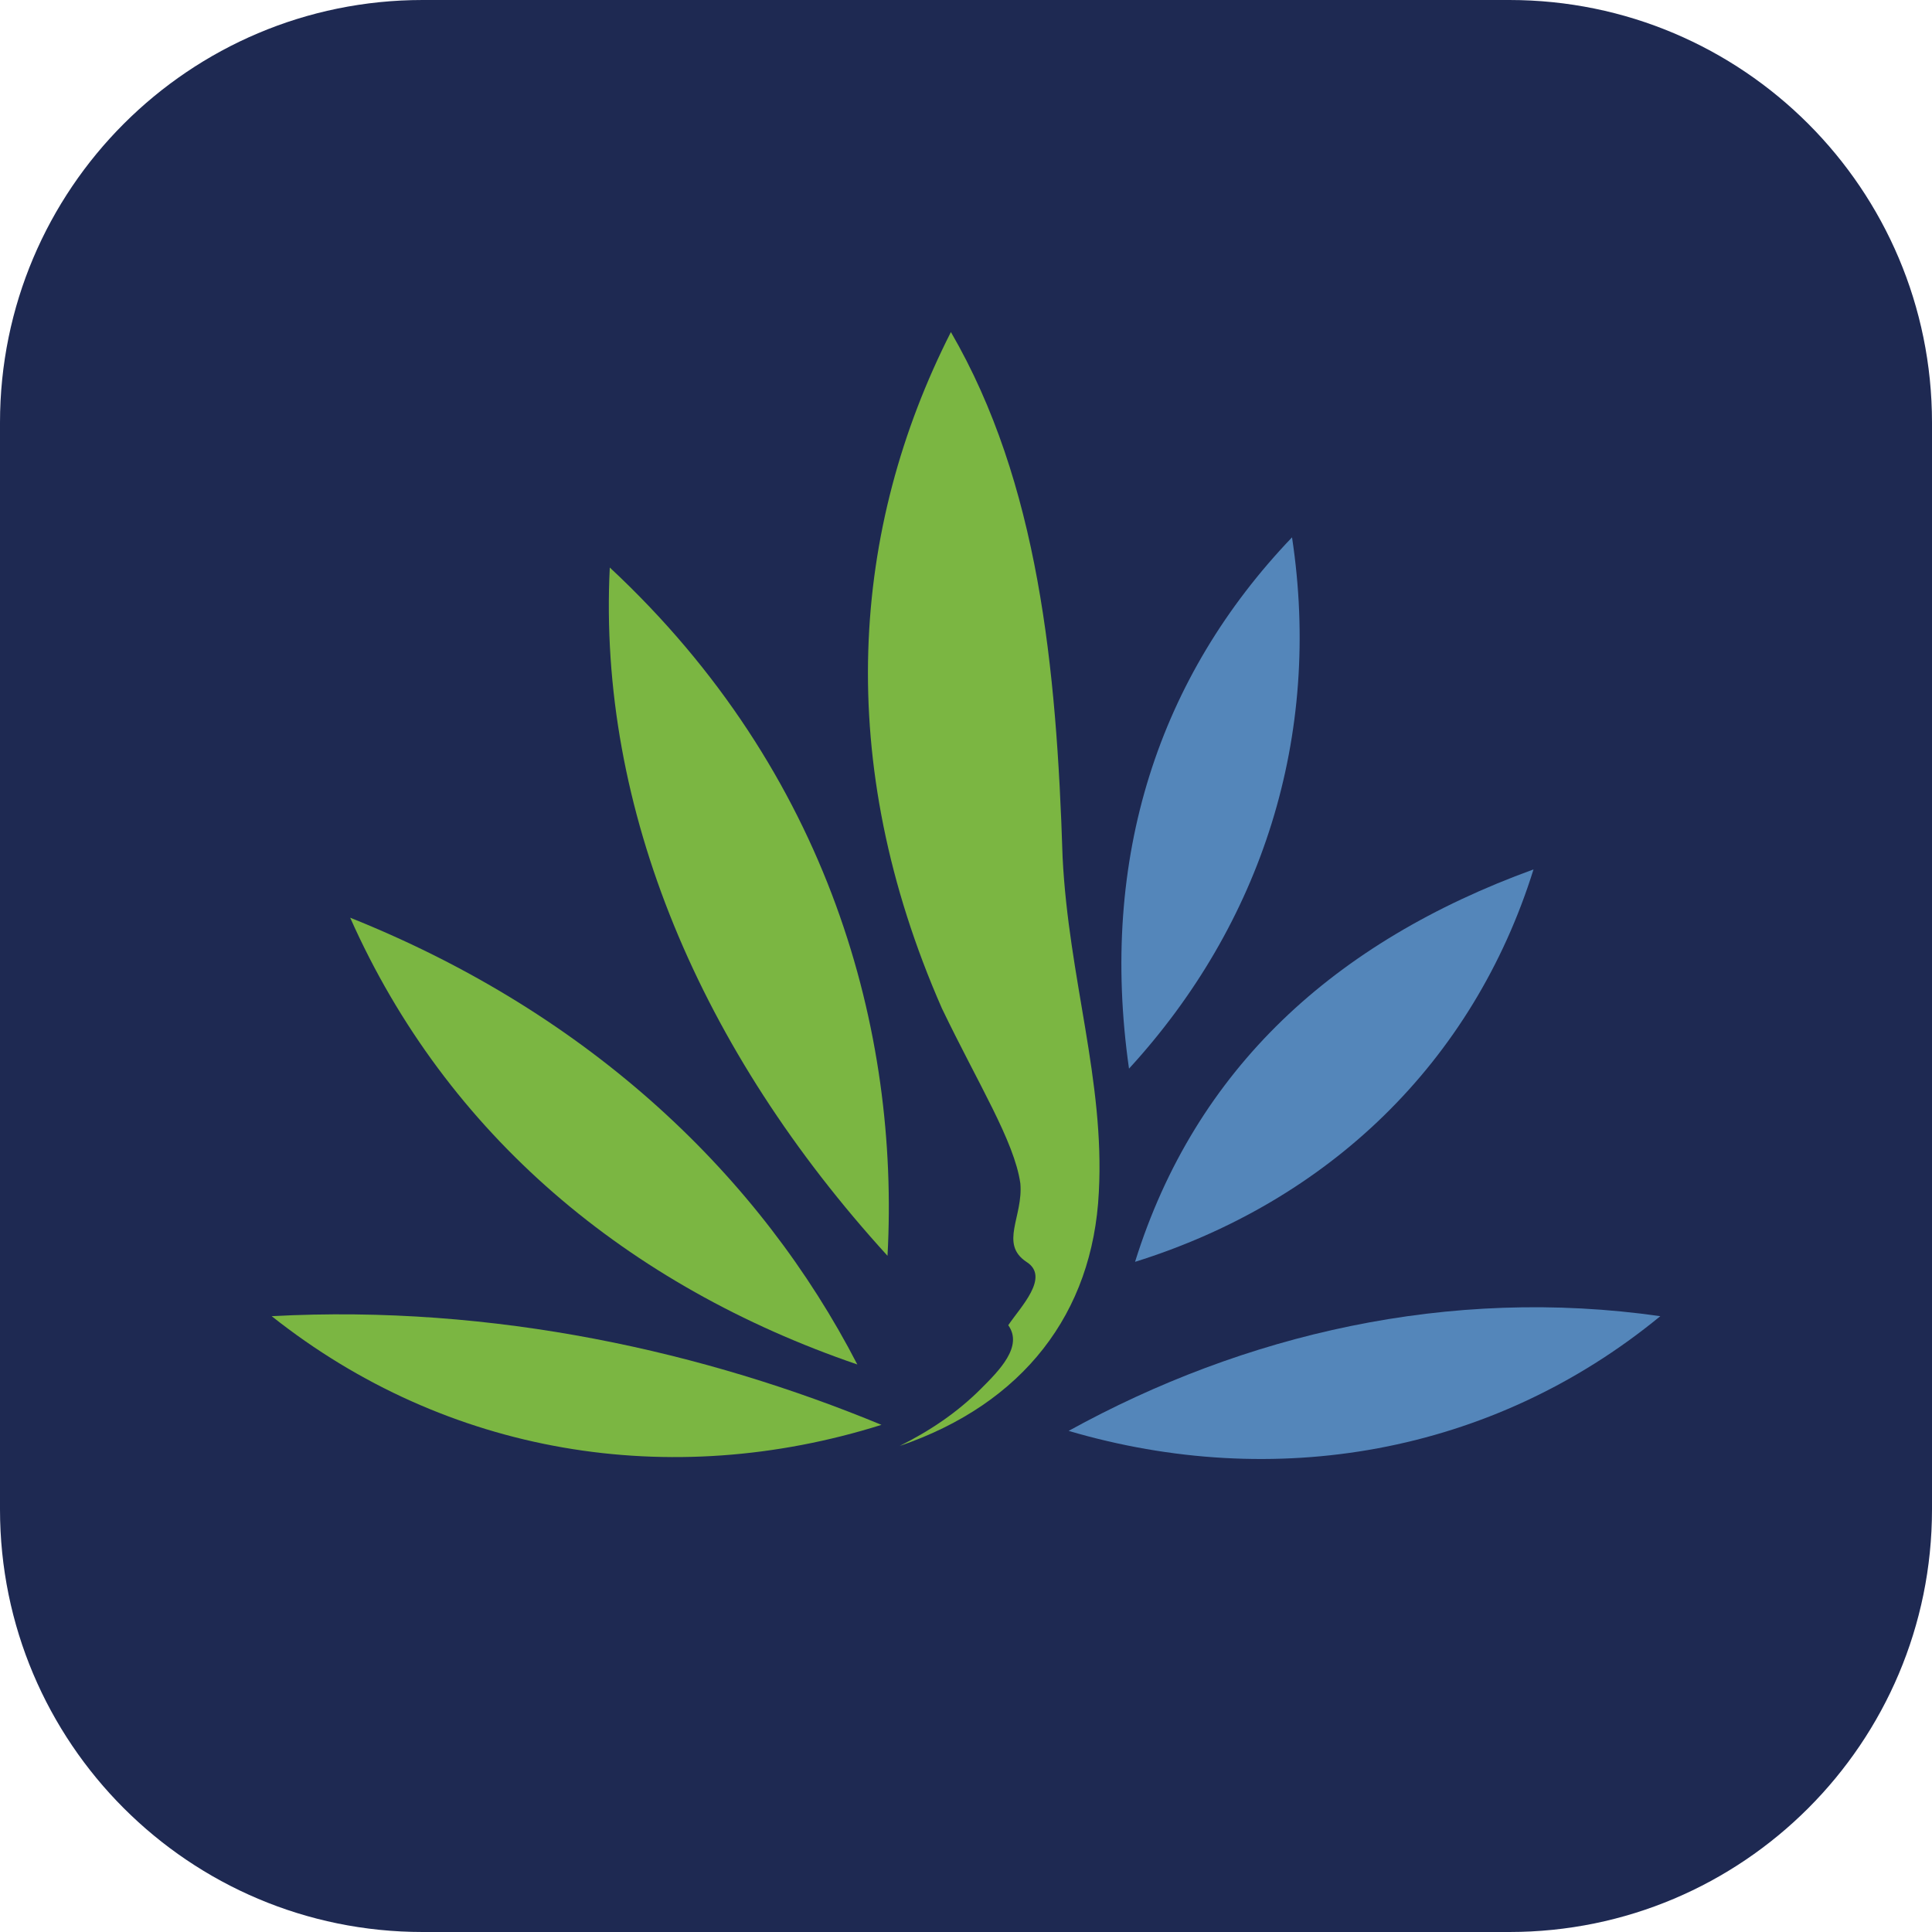
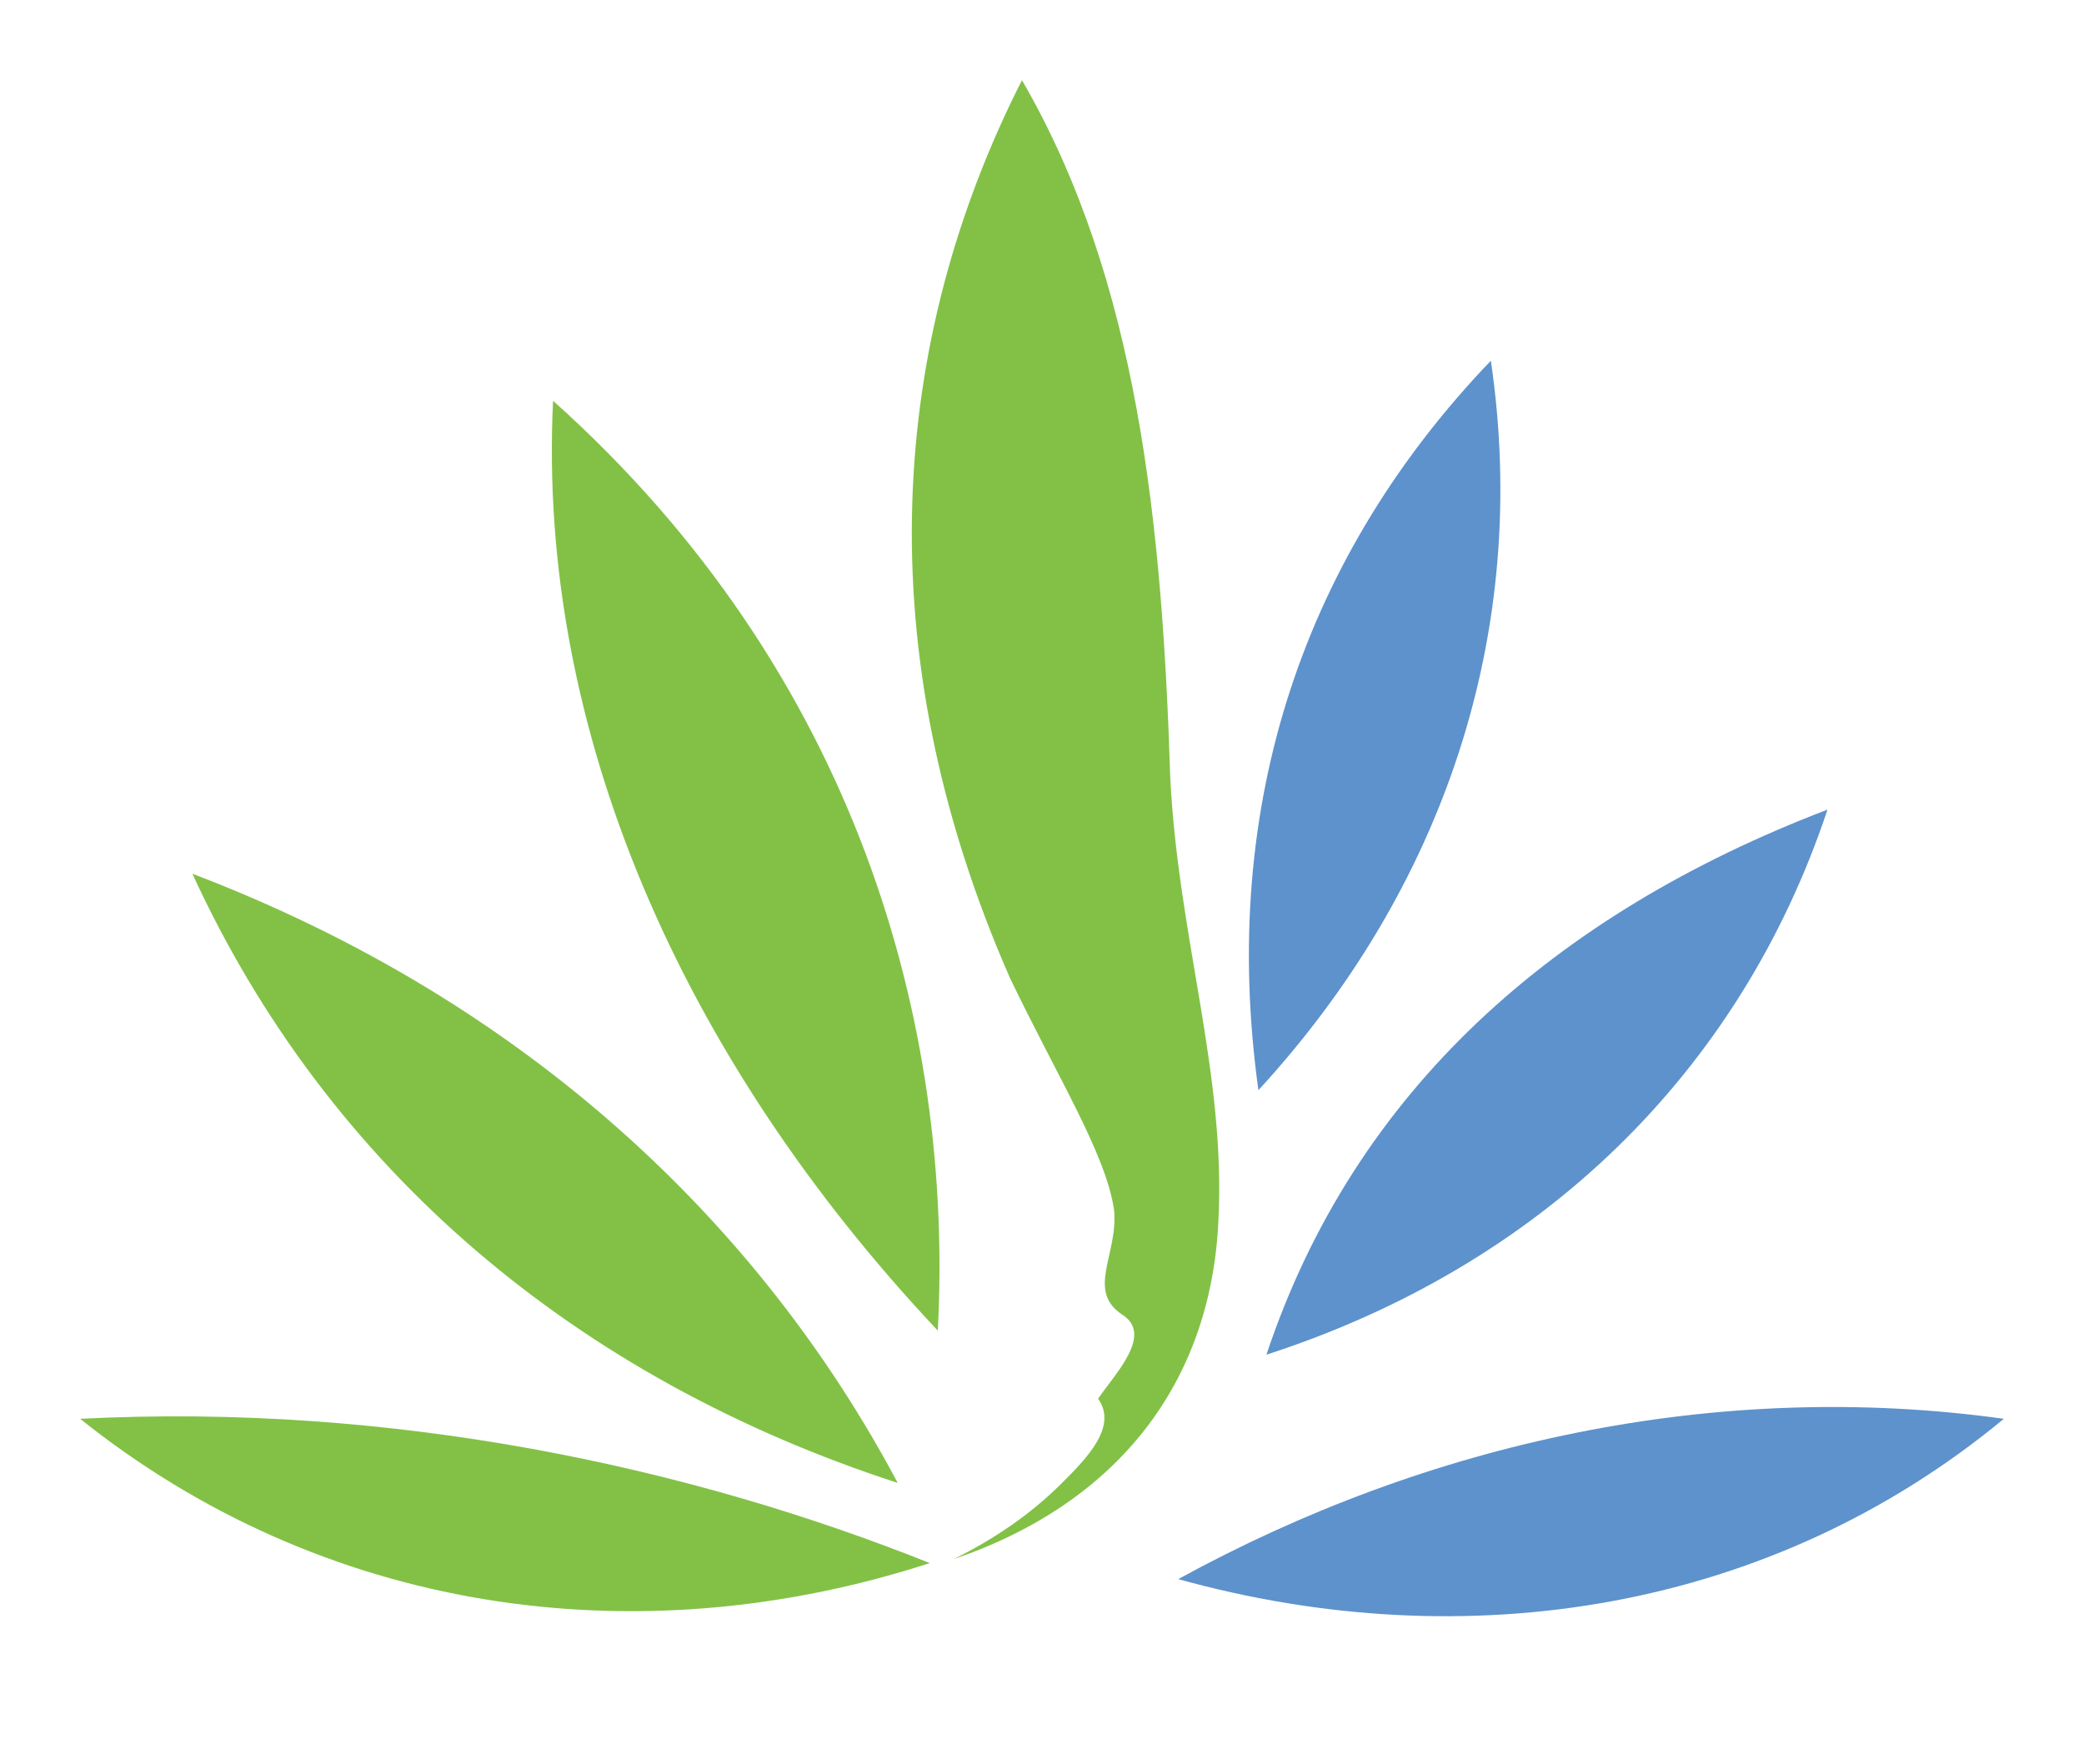
- <svg xmlns="http://www.w3.org/2000/svg" viewBox="0 0 64 64" fill="none">
-   <rect width="64" height="64" rx="14" fill="#1E2952" />
-   <path d="M31.5 11C28.2 17.5 27.6 25.2 31.2 33.4C32.4 35.9 33.6 37.8 33.8 39.2C33.9 40.3 33.1 41.2 34 41.8C34.8 42.3 33.8 43.3 33.4 43.9C33.9 44.6 33.1 45.4 32.5 46C31.7 46.8 30.8 47.4 29.8 47.9C33.9 46.5 36.2 43.5 36.4 39.5C36.6 35.8 35.4 32.4 35.2 28.4C35 22.1 34.4 16 31.5 11Z" fill="#7BB642" />
-   <path d="M20.2 18.8C19.8 26.8 23.2 34.8 29.4 41.6C29.8 34.2 27.5 25.6 20.2 18.8Z" fill="#7BB642" />
-   <path d="M11.6 30.4C14.8 37.6 20.8 42.6 28.4 45.2C25.2 39 19.6 33.6 11.6 30.4Z" fill="#7BB642" />
-   <path d="M9 43.6C14.8 48.2 22.2 49.4 29.2 47.2C23.4 44.8 16.4 43.2 9 43.6Z" fill="#7BB642" />
-   <path d="M42.8 17.8C38.4 22.4 36.4 28.4 37.4 35.4C41.8 30.6 43.8 24.4 42.8 17.8Z" fill="#5486BA" />
-   <path d="M50.8 28.8C44.2 31.2 39.6 35.4 37.6 41.8C44 39.8 48.8 35.2 50.8 28.8Z" fill="#5486BA" />
-   <path d="M55 43.6C48 42.6 41.2 44.2 35.4 47.4C42.2 49.4 49.4 48.2 55 43.6Z" fill="#5486BA" />
+ <svg xmlns="http://www.w3.org/2000/svg" viewBox="6 8 52 44" fill="none">
+   <path d="M31.5 10C28.2 16.5 27.6 24.2 31.2 32.4C32.4 34.9 33.6 36.8 33.8 38.2C33.9 39.3 33.1 40.2 34 40.8C34.8 41.3 33.8 42.3 33.4 42.9C33.9 43.6 33.1 44.4 32.5 45C31.7 45.8 30.8 46.4 29.8 46.9C33.9 45.5 36.2 42.5 36.4 38.5C36.6 34.8 35.4 31.4 35.2 27.4C35 21.1 34.4 15 31.5 10Z" fill="#82C146" />
+   <path d="M19.8 18C19.4 26.2 23 34.4 29.4 41.2C29.8 33.6 27.4 24.8 19.8 18Z" fill="#82C146" />
+   <path d="M10.8 29.8C14.2 37.2 20.4 42.4 28.4 45C25 38.6 19.2 33 10.8 29.8Z" fill="#82C146" />
+   <path d="M8 43.4C14 48.2 21.8 49.4 29.2 47C23.2 44.6 15.8 43 8 43.4Z" fill="#82C146" />
+   <path d="M43.2 17C38.6 21.8 36.4 28 37.4 35.2C42 30.2 44.2 23.8 43.2 17Z" fill="#5D92CC" />
+   <path d="M51.6 28.2C44.8 30.8 39.8 35.2 37.6 41.8C44.4 39.6 49.4 34.8 51.6 28.2Z" fill="#5D92CC" />
+   <path d="M56 43.4C48.8 42.4 41.6 44 35.4 47.4C42.6 49.4 50.2 48.2 56 43.4Z" fill="#5D92CC" />
</svg>
